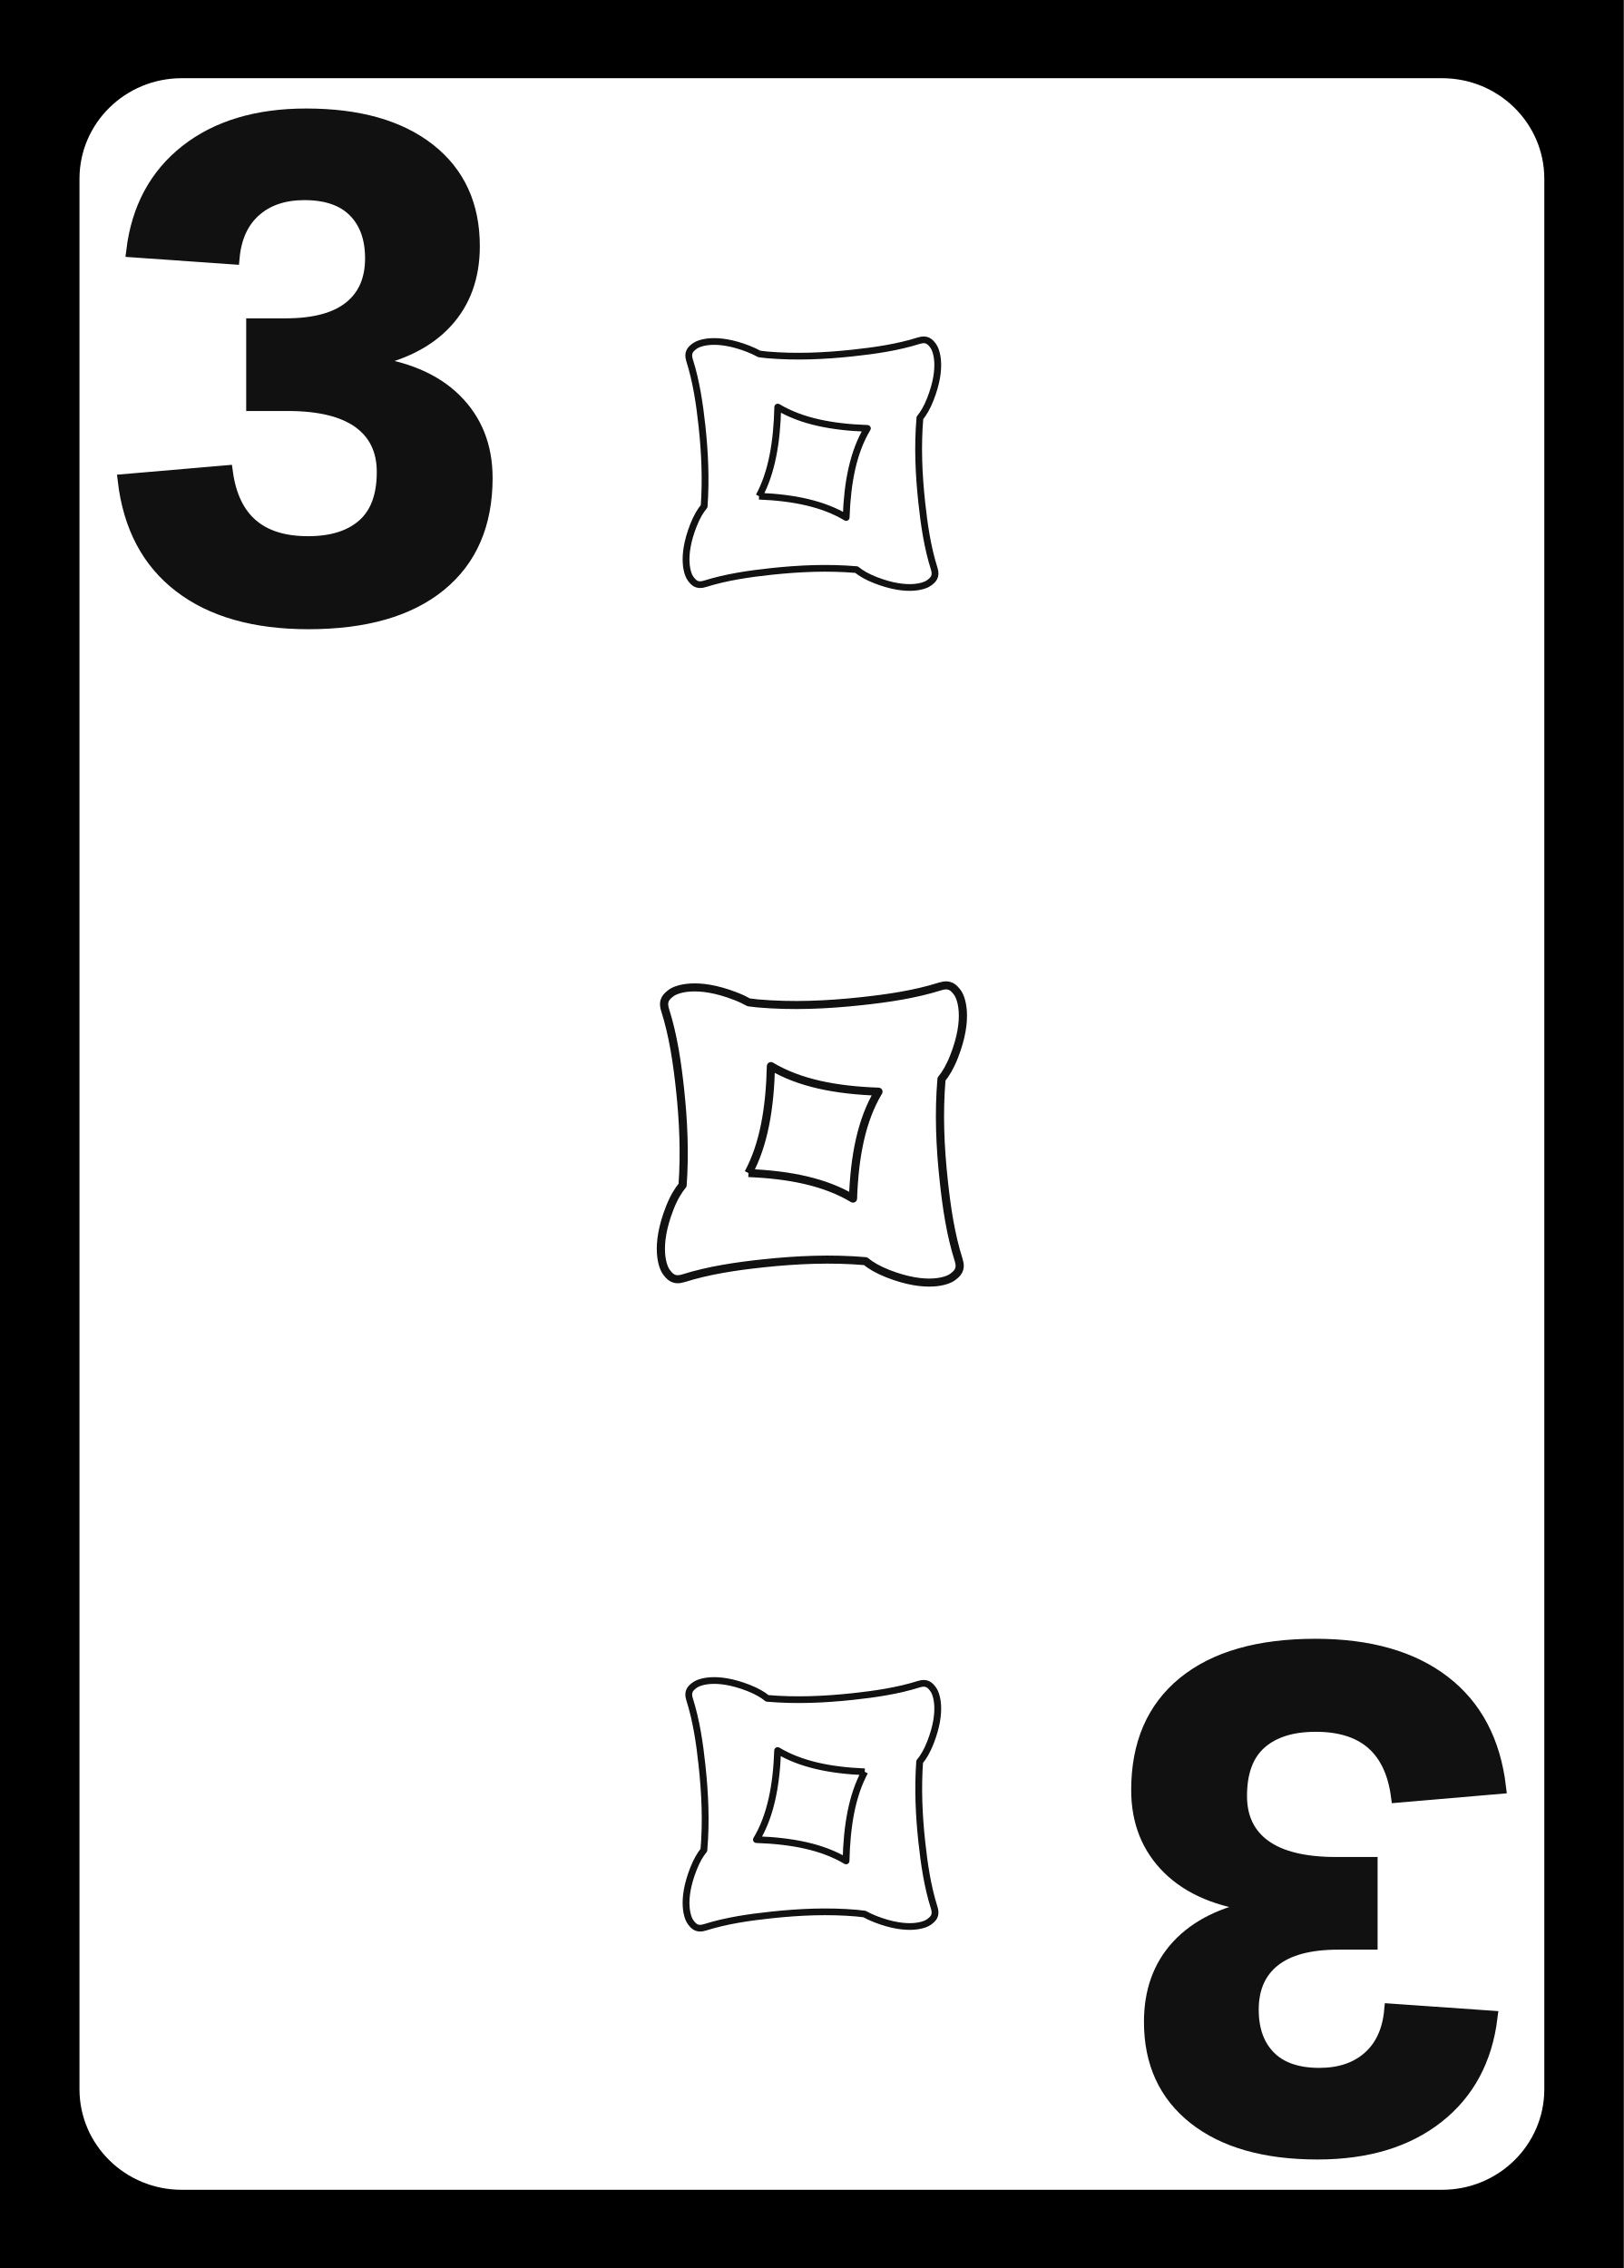
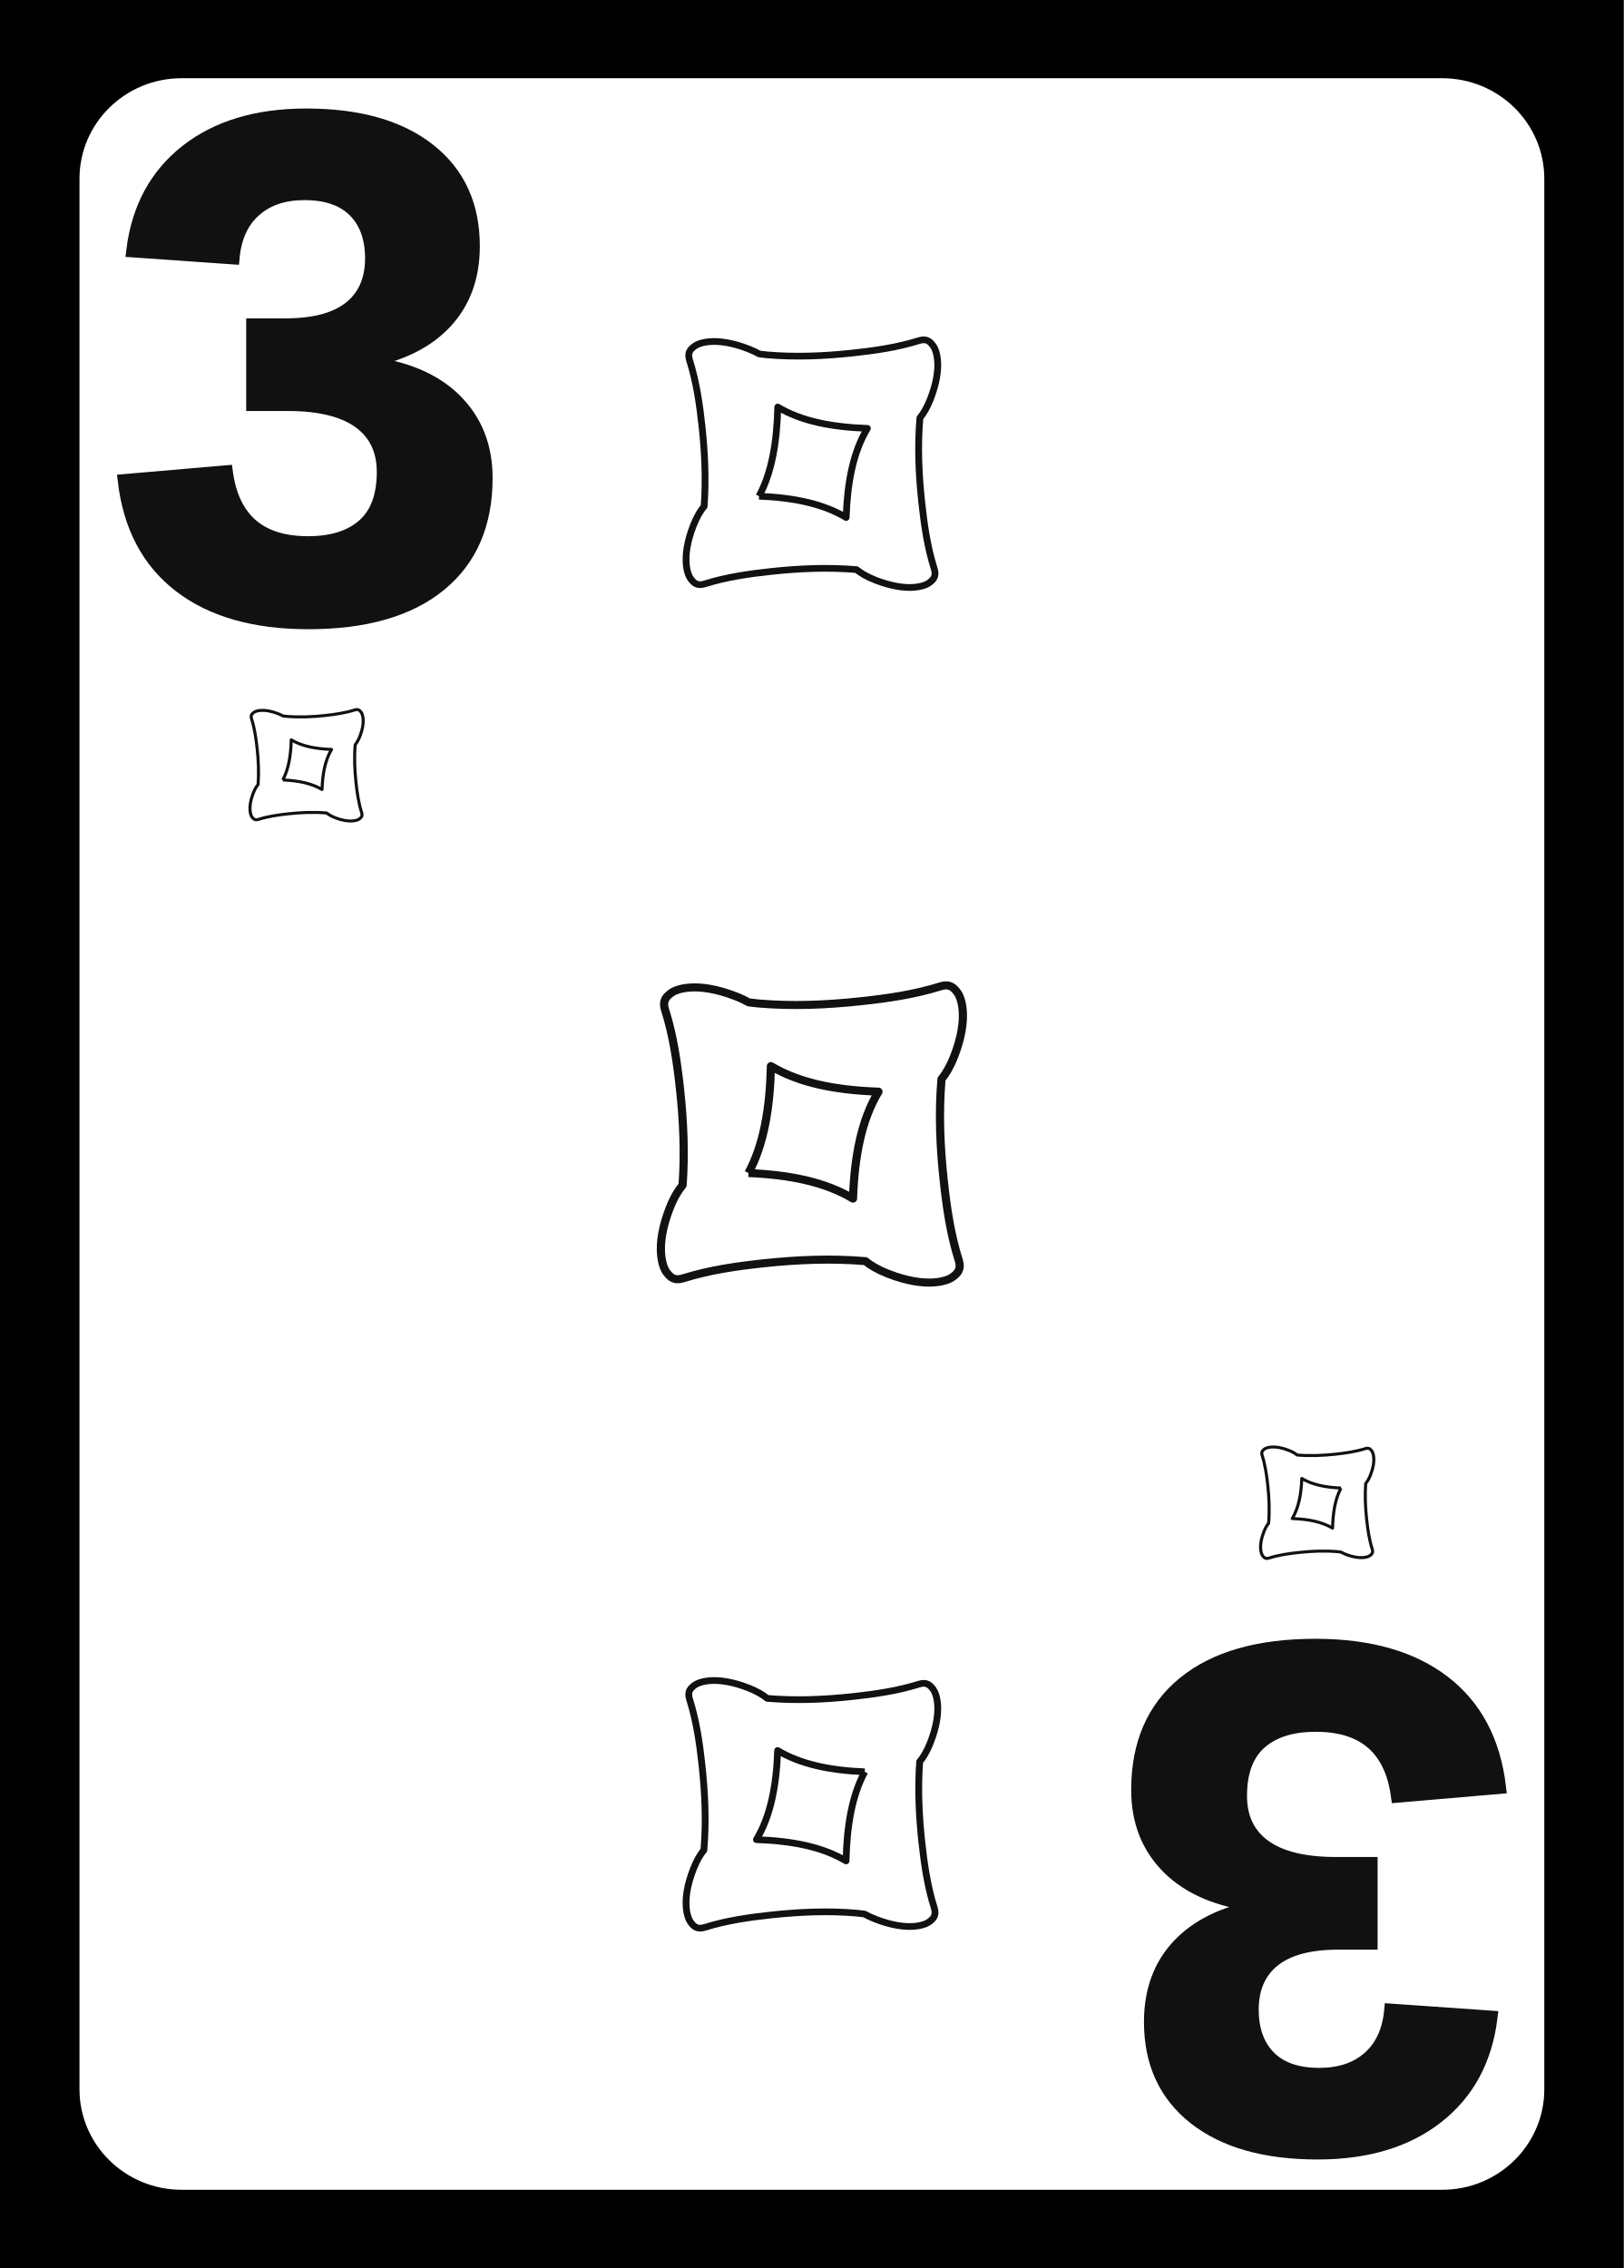
<svg xmlns="http://www.w3.org/2000/svg" width="63mm" height="88mm" viewBox="0 0 286 406" preserveAspectRatio="none" role="img" aria-labelledby="title">
  <defs>
    <linearGradient id="rainbow" x1="0" y1="0" x2="1" y2="1">
      <stop offset="0" stop-color="#ff3535" />
      <stop offset=".25" stop-color="#ffdf00" />
      <stop offset=".5" stop-color="#02ca00" />
      <stop offset=".75" stop-color="#1683ff" />
      <stop offset="1" stop-color="#ae46df" />
    </linearGradient>
  </defs>
  <rect width="286" height="406" fill="#000" />
  <rect x="14" y="14" width="258" height="378" rx="18" fill="white" />
  <rect x="14" y="14" width="258" height="378" rx="18" fill="#111" fill-opacity="0" />
  <text x="19" y="110" font-family="Arial,Helvetica,sans-serif" font-size="128" font-weight="700" fill="#111" stroke="#111" stroke-width="2.4" paint-order="stroke fill">3</text>
+   <g class="corner-suit-icon">
+     <g transform="translate(54 137) rotate(0) scale(0.18)">
+       <path d="M-23.281 14.563C-17.64 3.904 -15.397 -9.591 -15.033 -25.325C-4.63 -18.997 8.713 -16.345 24.43 -15.792C18.217 -5.273 15.623 8.216 15.083 24.097C4.925 17.896 -8.029 15.206 -23.281 14.563M48.383 17.425C47.039 4.788 46.493 -7.81 47.56 -20.479C49.118 -22.406 50.708 -25.083 52.159 -28.855C57.788 -43.425 54.691 -51.019 53.39 -52.761C52.09 -54.51 50.664 -56.189 47.127 -55.057C37.729 -52.042 27.659 -50.567 17.878 -49.505C5.339 -48.144 -7.174 -47.584 -19.763 -48.691C-20.856 -48.786 -22.012 -48.932 -23.168 -49.092C-24.538 -49.874 -26.121 -50.644 -27.986 -51.381C-42.378 -57.073 -49.879 -53.938 -51.6 -52.621C-53.328 -51.305 -54.986 -49.861 -53.868 -46.287C-50.891 -36.773 -49.433 -26.572 -48.384 -16.682C-47.121 -4.758 -46.612 7.141 -47.448 19.085C-49.044 21.018 -50.671 23.727 -52.16 27.588C-57.788 42.158 -54.691 49.758 -53.385 51.501C-52.084 53.249 -50.664 54.928 -47.128 53.79C-37.73 50.782 -27.66 49.3 -17.885 48.238C-5.371 46.883 7.111 46.33 19.656 47.424C21.566 49.014 24.223 50.636 27.98 52.124C42.372 57.816 49.879 54.681 51.594 53.364C53.327 52.047 54.98 50.604 53.868 47.03C50.884 37.516 49.426 27.314 48.383 17.425Z" fill="#fff" stroke="#111" stroke-width="3" stroke-linejoin="round" />
+     </g>
+   </g>
  <g transform="translate(286 406) rotate(180)">
    <text x="19" y="110" font-family="Arial,Helvetica,sans-serif" font-size="128" font-weight="700" fill="#111" stroke="#111" stroke-width="2.4" paint-order="stroke fill">3</text>
+     <g class="corner-suit-icon">
+       <g transform="translate(54 137) rotate(0) scale(0.18)">
+         <path d="M-23.281 14.563C-17.64 3.904 -15.397 -9.591 -15.033 -25.325C-4.63 -18.997 8.713 -16.345 24.43 -15.792C18.217 -5.273 15.623 8.216 15.083 24.097C4.925 17.896 -8.029 15.206 -23.281 14.563M48.383 17.425C47.039 4.788 46.493 -7.81 47.56 -20.479C49.118 -22.406 50.708 -25.083 52.159 -28.855C57.788 -43.425 54.691 -51.019 53.39 -52.761C52.09 -54.51 50.664 -56.189 47.127 -55.057C37.729 -52.042 27.659 -50.567 17.878 -49.505C5.339 -48.144 -7.174 -47.584 -19.763 -48.691C-20.856 -48.786 -22.012 -48.932 -23.168 -49.092C-24.538 -49.874 -26.121 -50.644 -27.986 -51.381C-42.378 -57.073 -49.879 -53.938 -51.6 -52.621C-53.328 -51.305 -54.986 -49.861 -53.868 -46.287C-50.891 -36.773 -49.433 -26.572 -48.384 -16.682C-47.121 -4.758 -46.612 7.141 -47.448 19.085C-49.044 21.018 -50.671 23.727 -52.16 27.588C-57.788 42.158 -54.691 49.758 -53.385 51.501C-52.084 53.249 -50.664 54.928 -47.128 53.79C-37.73 50.782 -27.66 49.3 -17.885 48.238C-5.371 46.883 7.111 46.33 19.656 47.424C21.566 49.014 24.223 50.636 27.98 52.124C42.372 57.816 49.879 54.681 51.594 53.364C53.327 52.047 54.98 50.604 53.868 47.03C50.884 37.516 49.426 27.314 48.383 17.425Z" fill="#fff" stroke="#111" stroke-width="3" stroke-linejoin="round" />
+       </g>
+     </g>
  </g>
  <g transform="translate(143 83) rotate(0) scale(0.4)">
    <path d="M-23.281 14.563C-17.64 3.904 -15.397 -9.591 -15.033 -25.325C-4.63 -18.997 8.713 -16.345 24.43 -15.792C18.217 -5.273 15.623 8.216 15.083 24.097C4.925 17.896 -8.029 15.206 -23.281 14.563M48.383 17.425C47.039 4.788 46.493 -7.81 47.56 -20.479C49.118 -22.406 50.708 -25.083 52.159 -28.855C57.788 -43.425 54.691 -51.019 53.39 -52.761C52.09 -54.51 50.664 -56.189 47.127 -55.057C37.729 -52.042 27.659 -50.567 17.878 -49.505C5.339 -48.144 -7.174 -47.584 -19.763 -48.691C-20.856 -48.786 -22.012 -48.932 -23.168 -49.092C-24.538 -49.874 -26.121 -50.644 -27.986 -51.381C-42.378 -57.073 -49.879 -53.938 -51.6 -52.621C-53.328 -51.305 -54.986 -49.861 -53.868 -46.287C-50.891 -36.773 -49.433 -26.572 -48.384 -16.682C-47.121 -4.758 -46.612 7.141 -47.448 19.085C-49.044 21.018 -50.671 23.727 -52.16 27.588C-57.788 42.158 -54.691 49.758 -53.385 51.501C-52.084 53.249 -50.664 54.928 -47.128 53.79C-37.73 50.782 -27.66 49.3 -17.885 48.238C-5.371 46.883 7.111 46.33 19.656 47.424C21.566 49.014 24.223 50.636 27.98 52.124C42.372 57.816 49.879 54.681 51.594 53.364C53.327 52.047 54.98 50.604 53.868 47.03C50.884 37.516 49.426 27.314 48.383 17.425Z" fill="#fff" stroke="#111" stroke-width="3" stroke-linejoin="round" />
  </g>
  <g transform="translate(143 323) rotate(180) scale(0.4)">
    <path d="M-23.281 14.563C-17.64 3.904 -15.397 -9.591 -15.033 -25.325C-4.63 -18.997 8.713 -16.345 24.43 -15.792C18.217 -5.273 15.623 8.216 15.083 24.097C4.925 17.896 -8.029 15.206 -23.281 14.563M48.383 17.425C47.039 4.788 46.493 -7.81 47.56 -20.479C49.118 -22.406 50.708 -25.083 52.159 -28.855C57.788 -43.425 54.691 -51.019 53.39 -52.761C52.09 -54.51 50.664 -56.189 47.127 -55.057C37.729 -52.042 27.659 -50.567 17.878 -49.505C5.339 -48.144 -7.174 -47.584 -19.763 -48.691C-20.856 -48.786 -22.012 -48.932 -23.168 -49.092C-24.538 -49.874 -26.121 -50.644 -27.986 -51.381C-42.378 -57.073 -49.879 -53.938 -51.6 -52.621C-53.328 -51.305 -54.986 -49.861 -53.868 -46.287C-50.891 -36.773 -49.433 -26.572 -48.384 -16.682C-47.121 -4.758 -46.612 7.141 -47.448 19.085C-49.044 21.018 -50.671 23.727 -52.16 27.588C-57.788 42.158 -54.691 49.758 -53.385 51.501C-52.084 53.249 -50.664 54.928 -47.128 53.79C-37.73 50.782 -27.66 49.3 -17.885 48.238C-5.371 46.883 7.111 46.33 19.656 47.424C21.566 49.014 24.223 50.636 27.98 52.124C42.372 57.816 49.879 54.681 51.594 53.364C53.327 52.047 54.98 50.604 53.868 47.03C50.884 37.516 49.426 27.314 48.383 17.425Z" fill="#fff" stroke="#111" stroke-width="3" stroke-linejoin="round" />
  </g>
  <g transform="translate(143 203) rotate(0) scale(0.48)">
    <path d="M-23.281 14.563C-17.64 3.904 -15.397 -9.591 -15.033 -25.325C-4.63 -18.997 8.713 -16.345 24.43 -15.792C18.217 -5.273 15.623 8.216 15.083 24.097C4.925 17.896 -8.029 15.206 -23.281 14.563M48.383 17.425C47.039 4.788 46.493 -7.81 47.56 -20.479C49.118 -22.406 50.708 -25.083 52.159 -28.855C57.788 -43.425 54.691 -51.019 53.39 -52.761C52.09 -54.51 50.664 -56.189 47.127 -55.057C37.729 -52.042 27.659 -50.567 17.878 -49.505C5.339 -48.144 -7.174 -47.584 -19.763 -48.691C-20.856 -48.786 -22.012 -48.932 -23.168 -49.092C-24.538 -49.874 -26.121 -50.644 -27.986 -51.381C-42.378 -57.073 -49.879 -53.938 -51.6 -52.621C-53.328 -51.305 -54.986 -49.861 -53.868 -46.287C-50.891 -36.773 -49.433 -26.572 -48.384 -16.682C-47.121 -4.758 -46.612 7.141 -47.448 19.085C-49.044 21.018 -50.671 23.727 -52.16 27.588C-57.788 42.158 -54.691 49.758 -53.385 51.501C-52.084 53.249 -50.664 54.928 -47.128 53.79C-37.73 50.782 -27.66 49.3 -17.885 48.238C-5.371 46.883 7.111 46.33 19.656 47.424C21.566 49.014 24.223 50.636 27.98 52.124C42.372 57.816 49.879 54.681 51.594 53.364C53.327 52.047 54.98 50.604 53.868 47.03C50.884 37.516 49.426 27.314 48.383 17.425Z" fill="#fff" stroke="#111" stroke-width="3" stroke-linejoin="round" />
  </g>
</svg>
